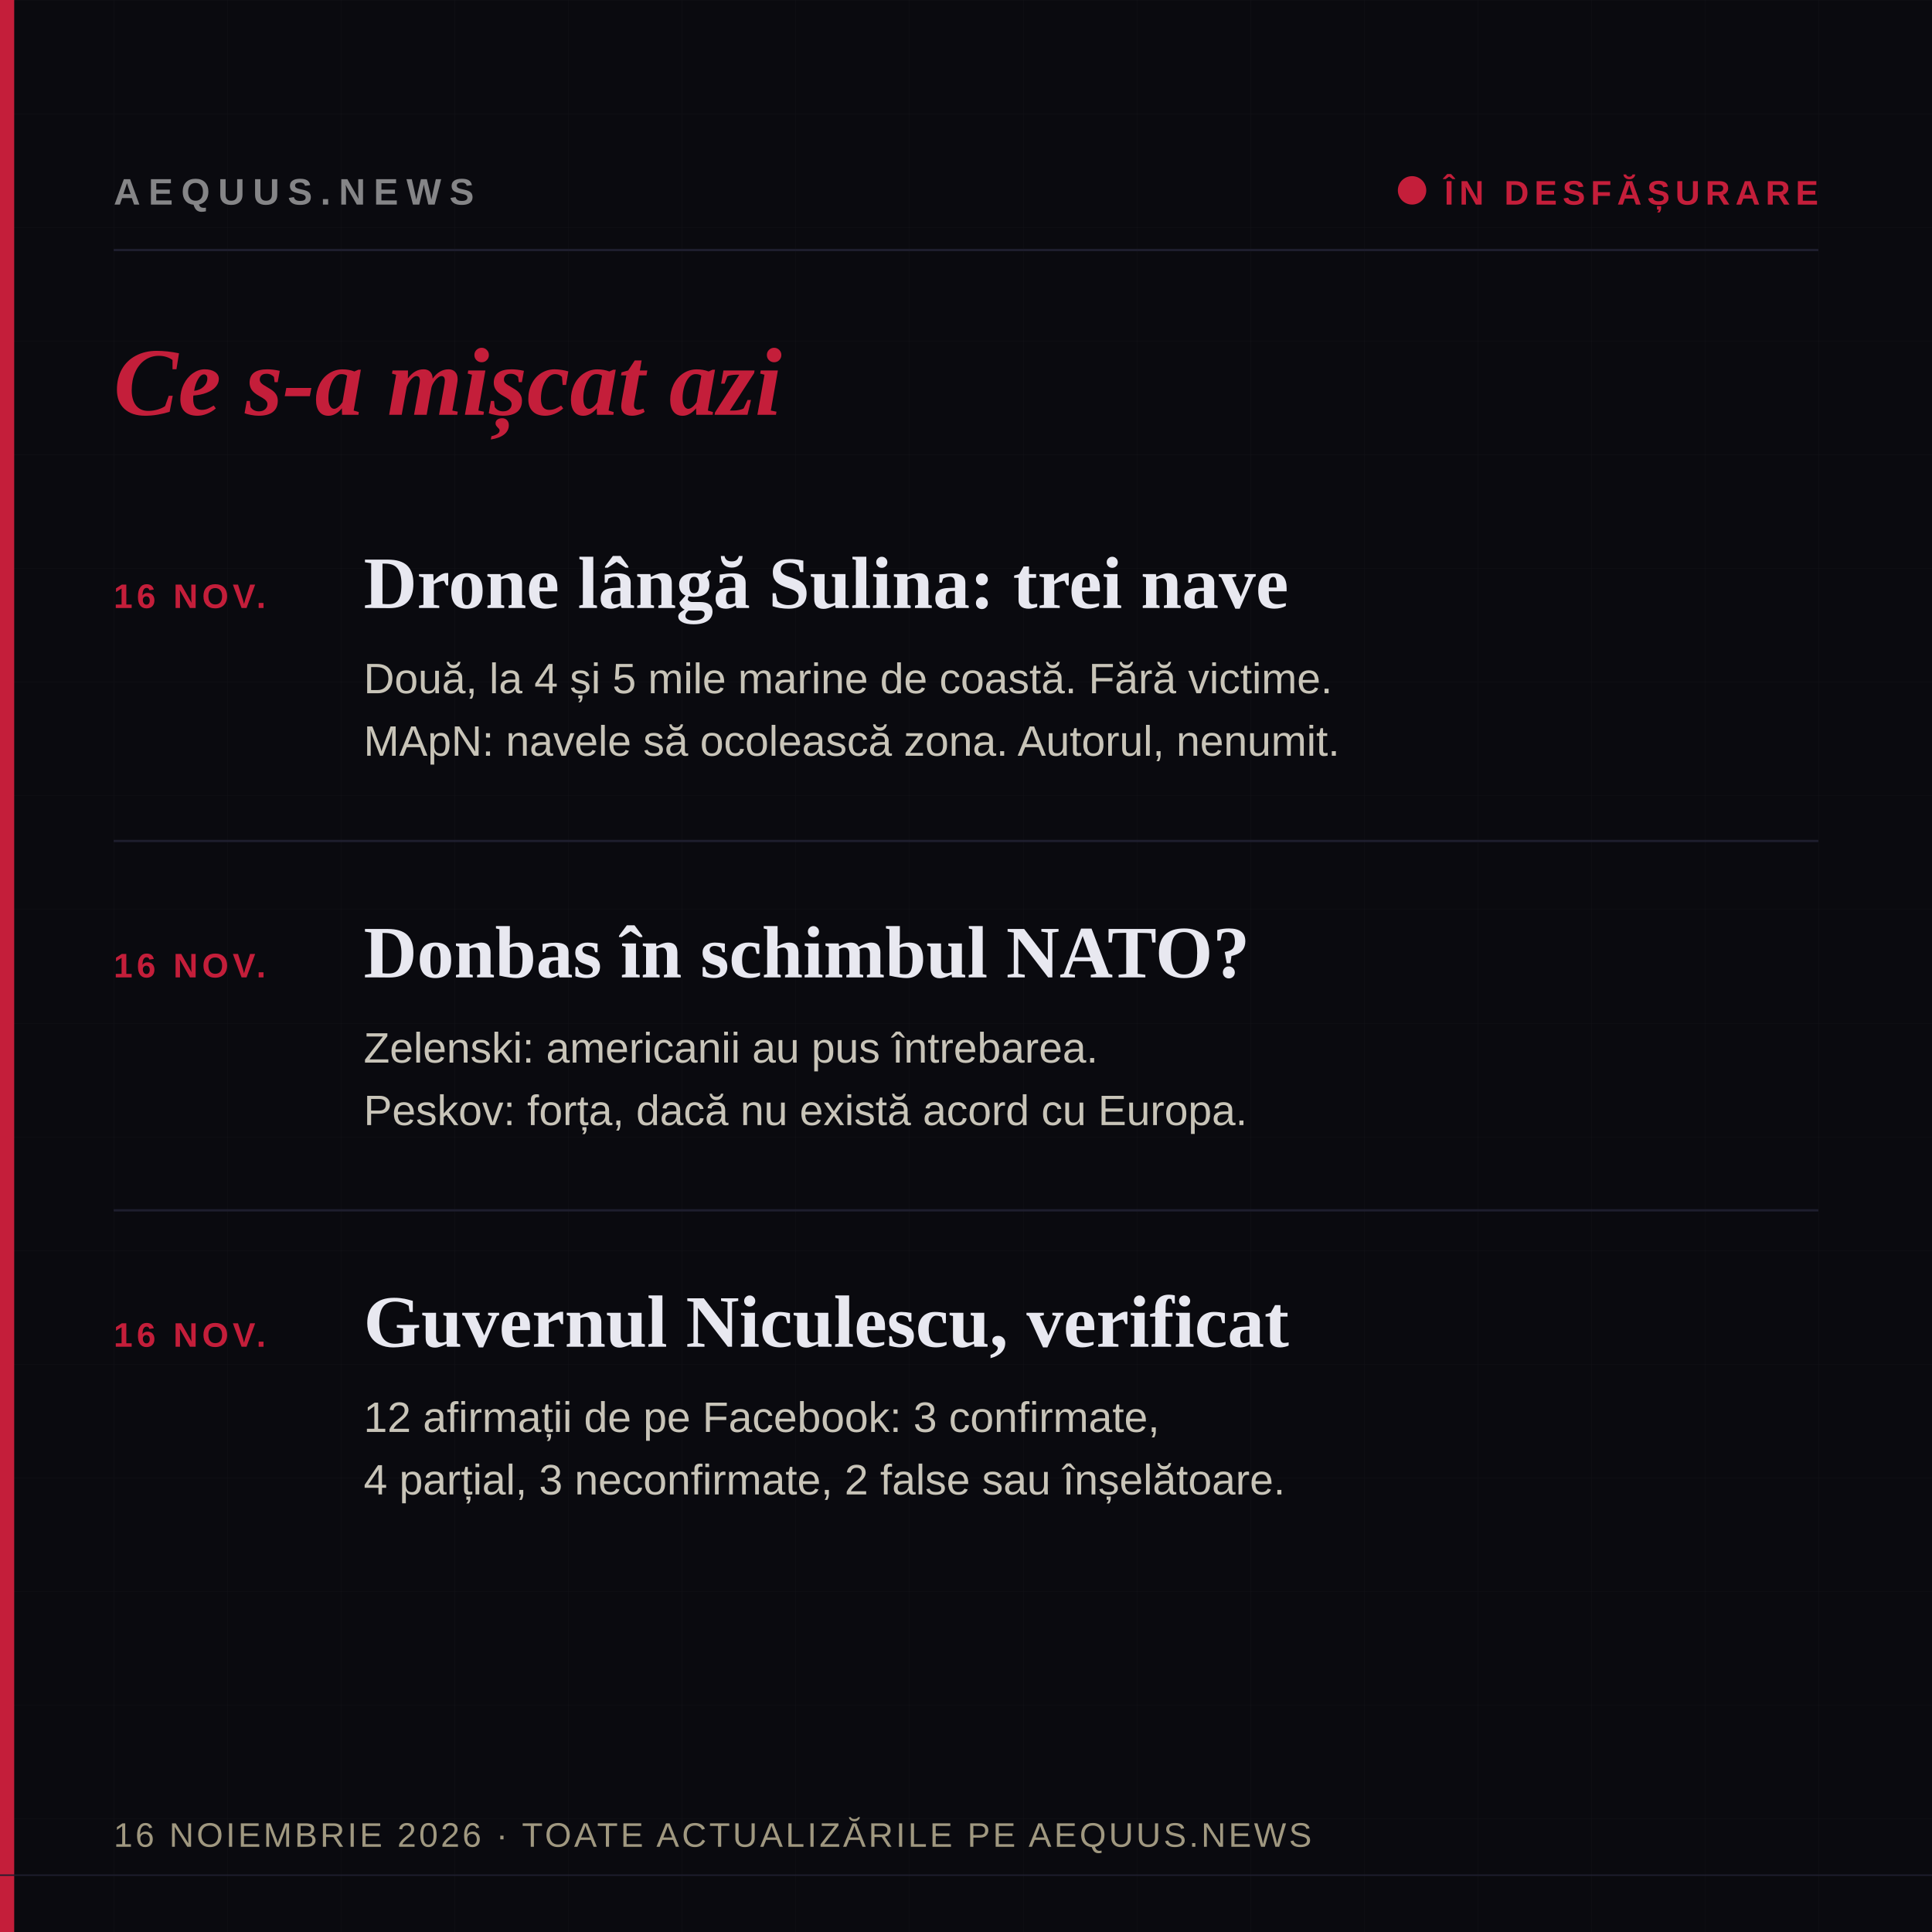
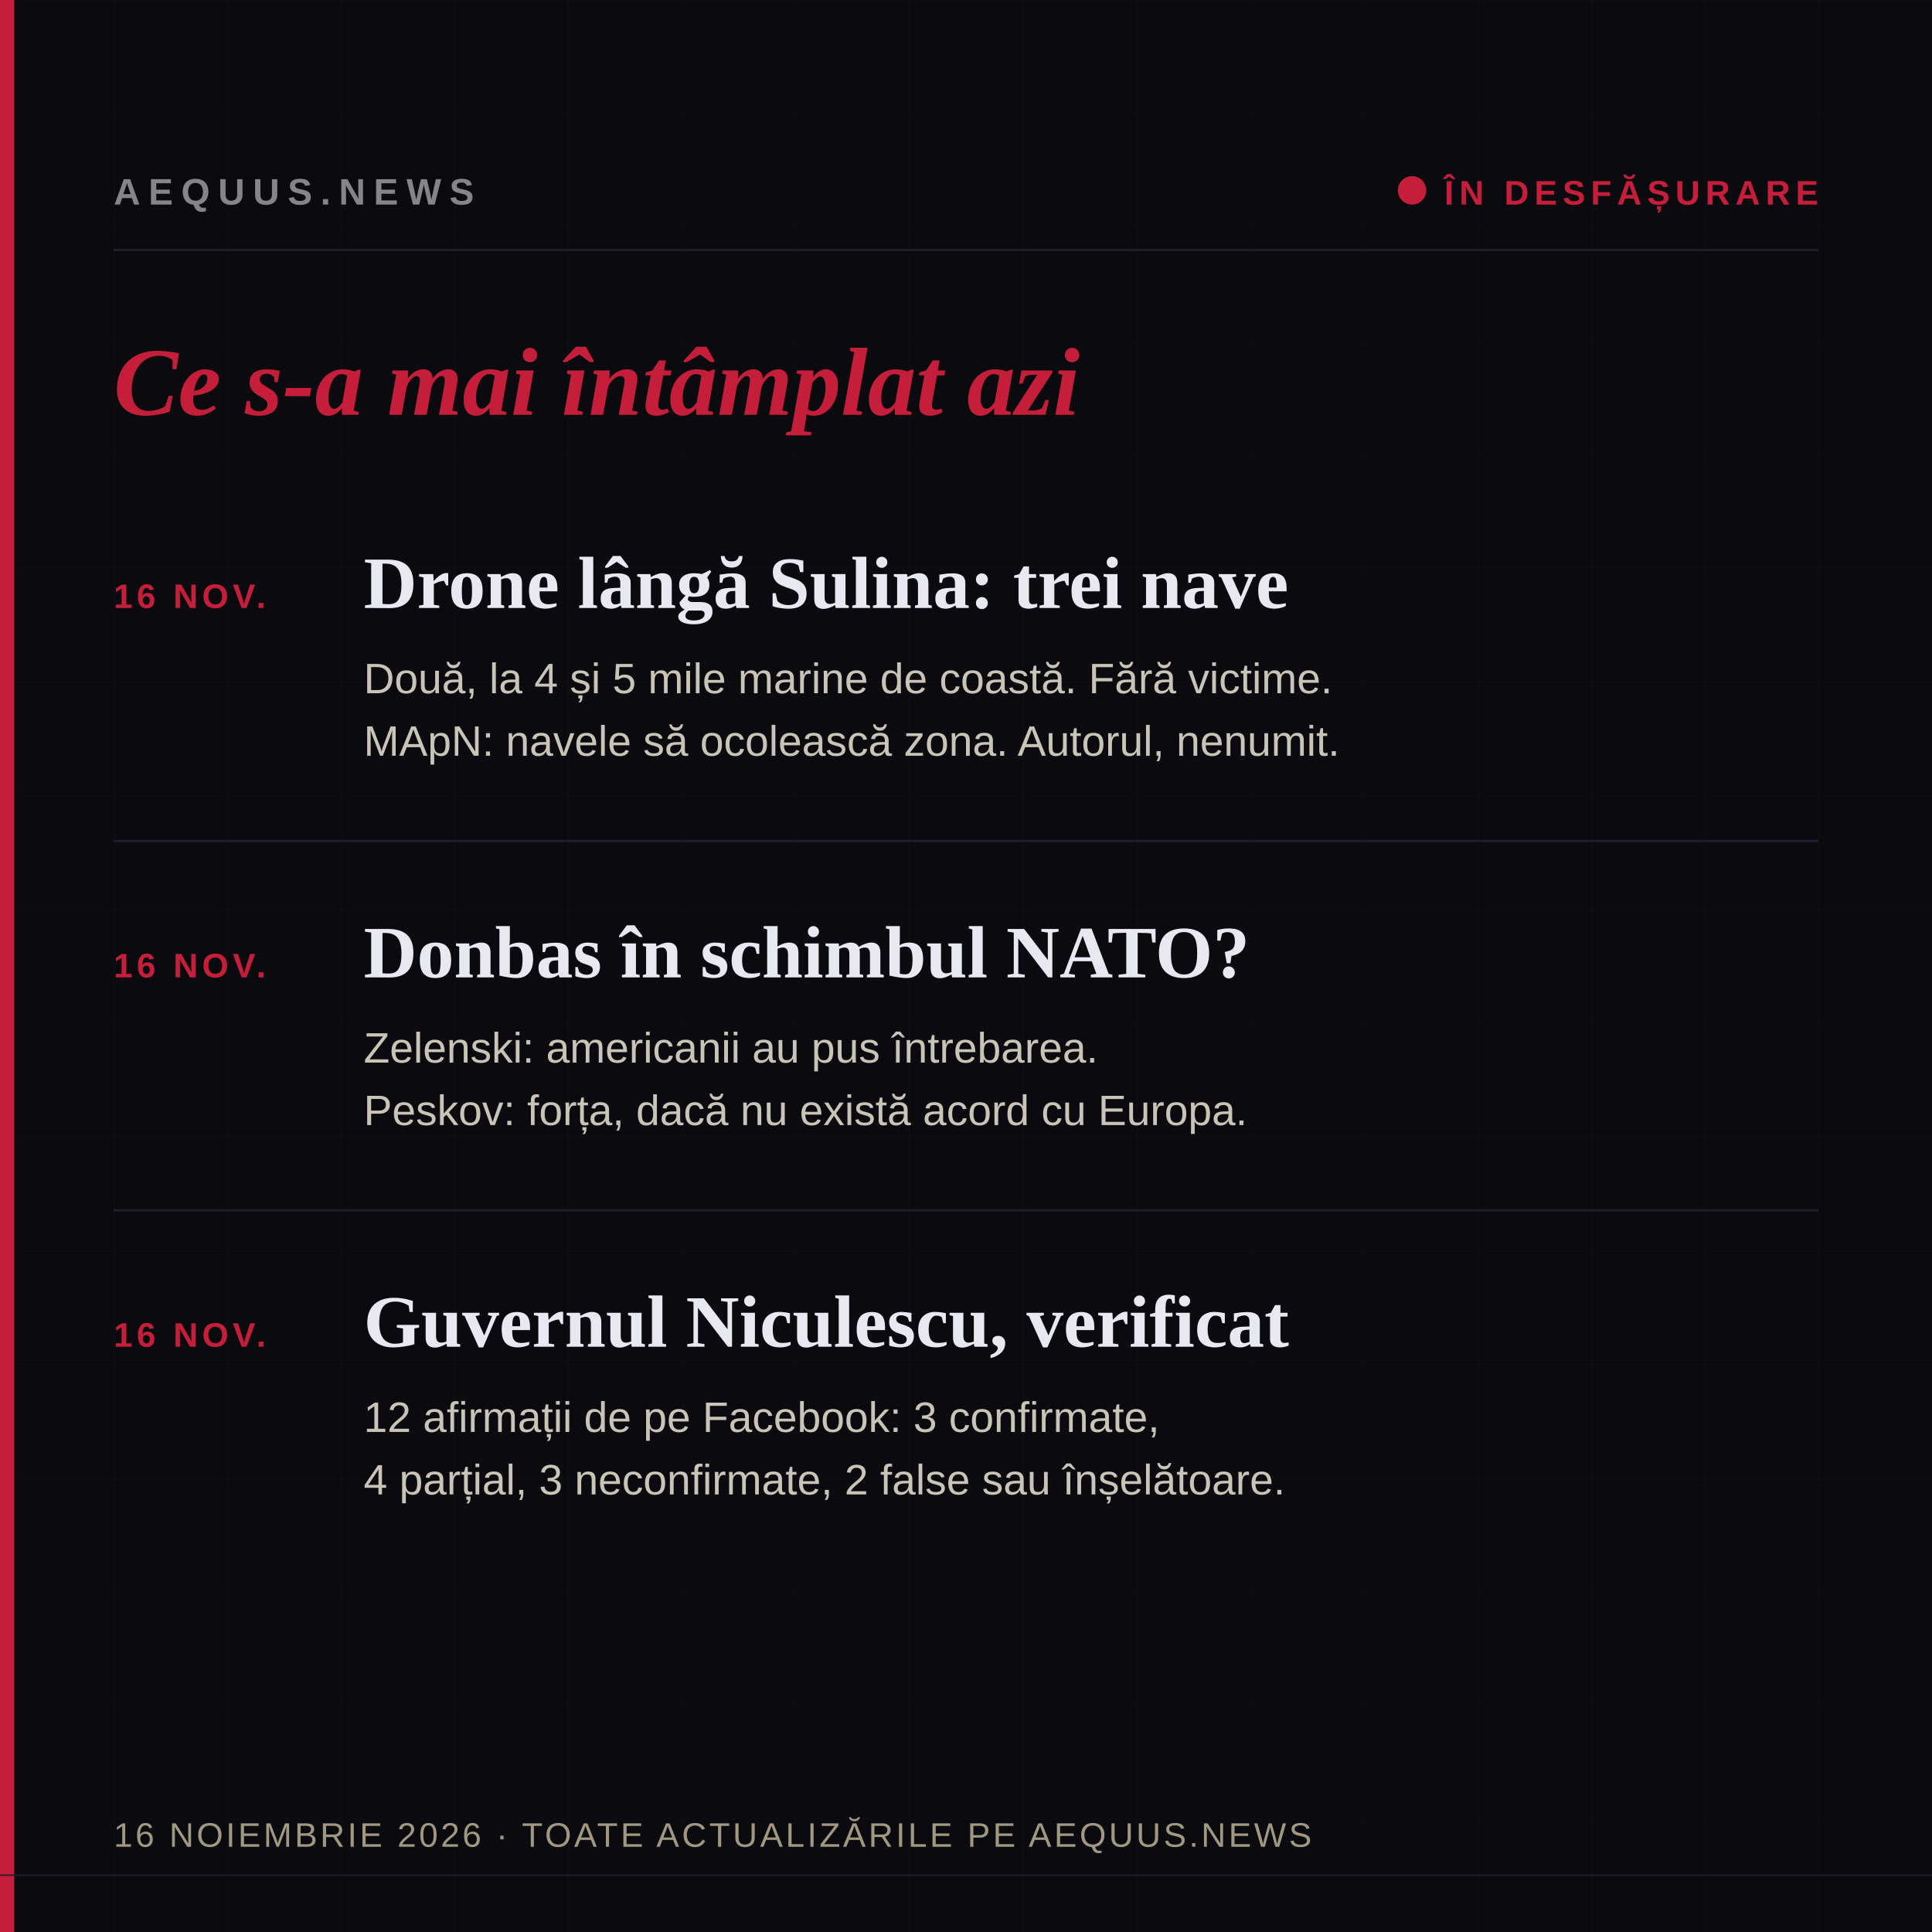
<svg xmlns="http://www.w3.org/2000/svg" viewBox="0 0 680 680" width="680" height="680">
  <rect width="680" height="680" fill="#0a0a0f" />
  <defs>
    <pattern id="grid" width="40" height="40" patternUnits="userSpaceOnUse">
      <path d="M 40 0 L 0 0 0 40" fill="none" stroke="#ffffff" stroke-width="0.15" opacity="0.06" />
    </pattern>
  </defs>
  <rect width="680" height="680" fill="url(#grid)" />
  <rect x="0" y="0" width="5" height="680" fill="#c41e3a" />
  <text x="40" y="72" font-family="'Helvetica Neue', Arial, sans-serif" font-size="13" font-weight="800" fill="#ffffff" letter-spacing="0.22em" opacity="0.5">AEQUUS.NEWS</text>
  <circle cx="497" cy="67" r="5" fill="#c41e3a" />
  <text x="640" y="72" font-family="'Helvetica Neue', Arial, sans-serif" font-size="12" font-weight="800" fill="#c41e3a" letter-spacing="0.16em" text-anchor="end">ÎN DESFĂȘURARE</text>
  <line x1="40" y1="88" x2="640" y2="88" stroke="#1e1e2e" stroke-width="0.8" />
-   <text x="40" y="146" font-family="Georgia, 'Times New Roman', serif" font-size="34" font-weight="700" font-style="italic" fill="#c41e3a">Ce s-a mișcat azi</text>
+   <text x="40" y="146" font-family="Georgia, 'Times New Roman', serif" font-size="34" font-weight="700" font-style="italic" fill="#c41e3a">Ce s-a mai întâmplat azi</text>
  <text x="40" y="214" font-family="'Helvetica Neue', Arial, sans-serif" font-size="12" font-weight="700" fill="#c41e3a" letter-spacing="0.12em">16 NOV.</text>
  <text x="128" y="214" font-family="Georgia, 'Times New Roman', serif" font-size="26" font-weight="700" fill="#e8e8f0">Drone lângă Sulina: trei nave</text>
  <text x="128" y="244" font-family="'Helvetica Neue', Arial, sans-serif" font-size="15" fill="#c8c4b8">Două, la 4 și 5 mile marine de coastă. Fără victime.</text>
  <text x="128" y="266" font-family="'Helvetica Neue', Arial, sans-serif" font-size="15" fill="#c8c4b8">MApN: navele să ocolească zona. Autorul, nenumit.</text>
  <line x1="40" y1="296" x2="640" y2="296" stroke="#1e1e2e" stroke-width="0.8" />
  <text x="40" y="344" font-family="'Helvetica Neue', Arial, sans-serif" font-size="12" font-weight="700" fill="#c41e3a" letter-spacing="0.12em">16 NOV.</text>
  <text x="128" y="344" font-family="Georgia, 'Times New Roman', serif" font-size="26" font-weight="700" fill="#e8e8f0">Donbas în schimbul NATO?</text>
  <text x="128" y="374" font-family="'Helvetica Neue', Arial, sans-serif" font-size="15" fill="#c8c4b8">Zelenski: americanii au pus întrebarea.</text>
  <text x="128" y="396" font-family="'Helvetica Neue', Arial, sans-serif" font-size="15" fill="#c8c4b8">Peskov: forța, dacă nu există acord cu Europa.</text>
  <line x1="40" y1="426" x2="640" y2="426" stroke="#1e1e2e" stroke-width="0.8" />
  <text x="40" y="474" font-family="'Helvetica Neue', Arial, sans-serif" font-size="12" font-weight="700" fill="#c41e3a" letter-spacing="0.12em">16 NOV.</text>
  <text x="128" y="474" font-family="Georgia, 'Times New Roman', serif" font-size="26" font-weight="700" fill="#e8e8f0">Guvernul Niculescu, verificat</text>
  <text x="128" y="504" font-family="'Helvetica Neue', Arial, sans-serif" font-size="15" fill="#c8c4b8">12 afirmații de pe Facebook: 3 confirmate,</text>
  <text x="128" y="526" font-family="'Helvetica Neue', Arial, sans-serif" font-size="15" fill="#c8c4b8">4 parțial, 3 neconfirmate, 2 false sau înșelătoare.</text>
  <line x1="0" y1="660" x2="680" y2="660" stroke="#1e1e2e" stroke-width="0.5" />
  <text x="40" y="650" font-family="Arial, sans-serif" font-size="12" fill="#a09880" letter-spacing="0.08em">16 NOIEMBRIE 2026 · TOATE ACTUALIZĂRILE PE AEQUUS.NEWS</text>
</svg>
